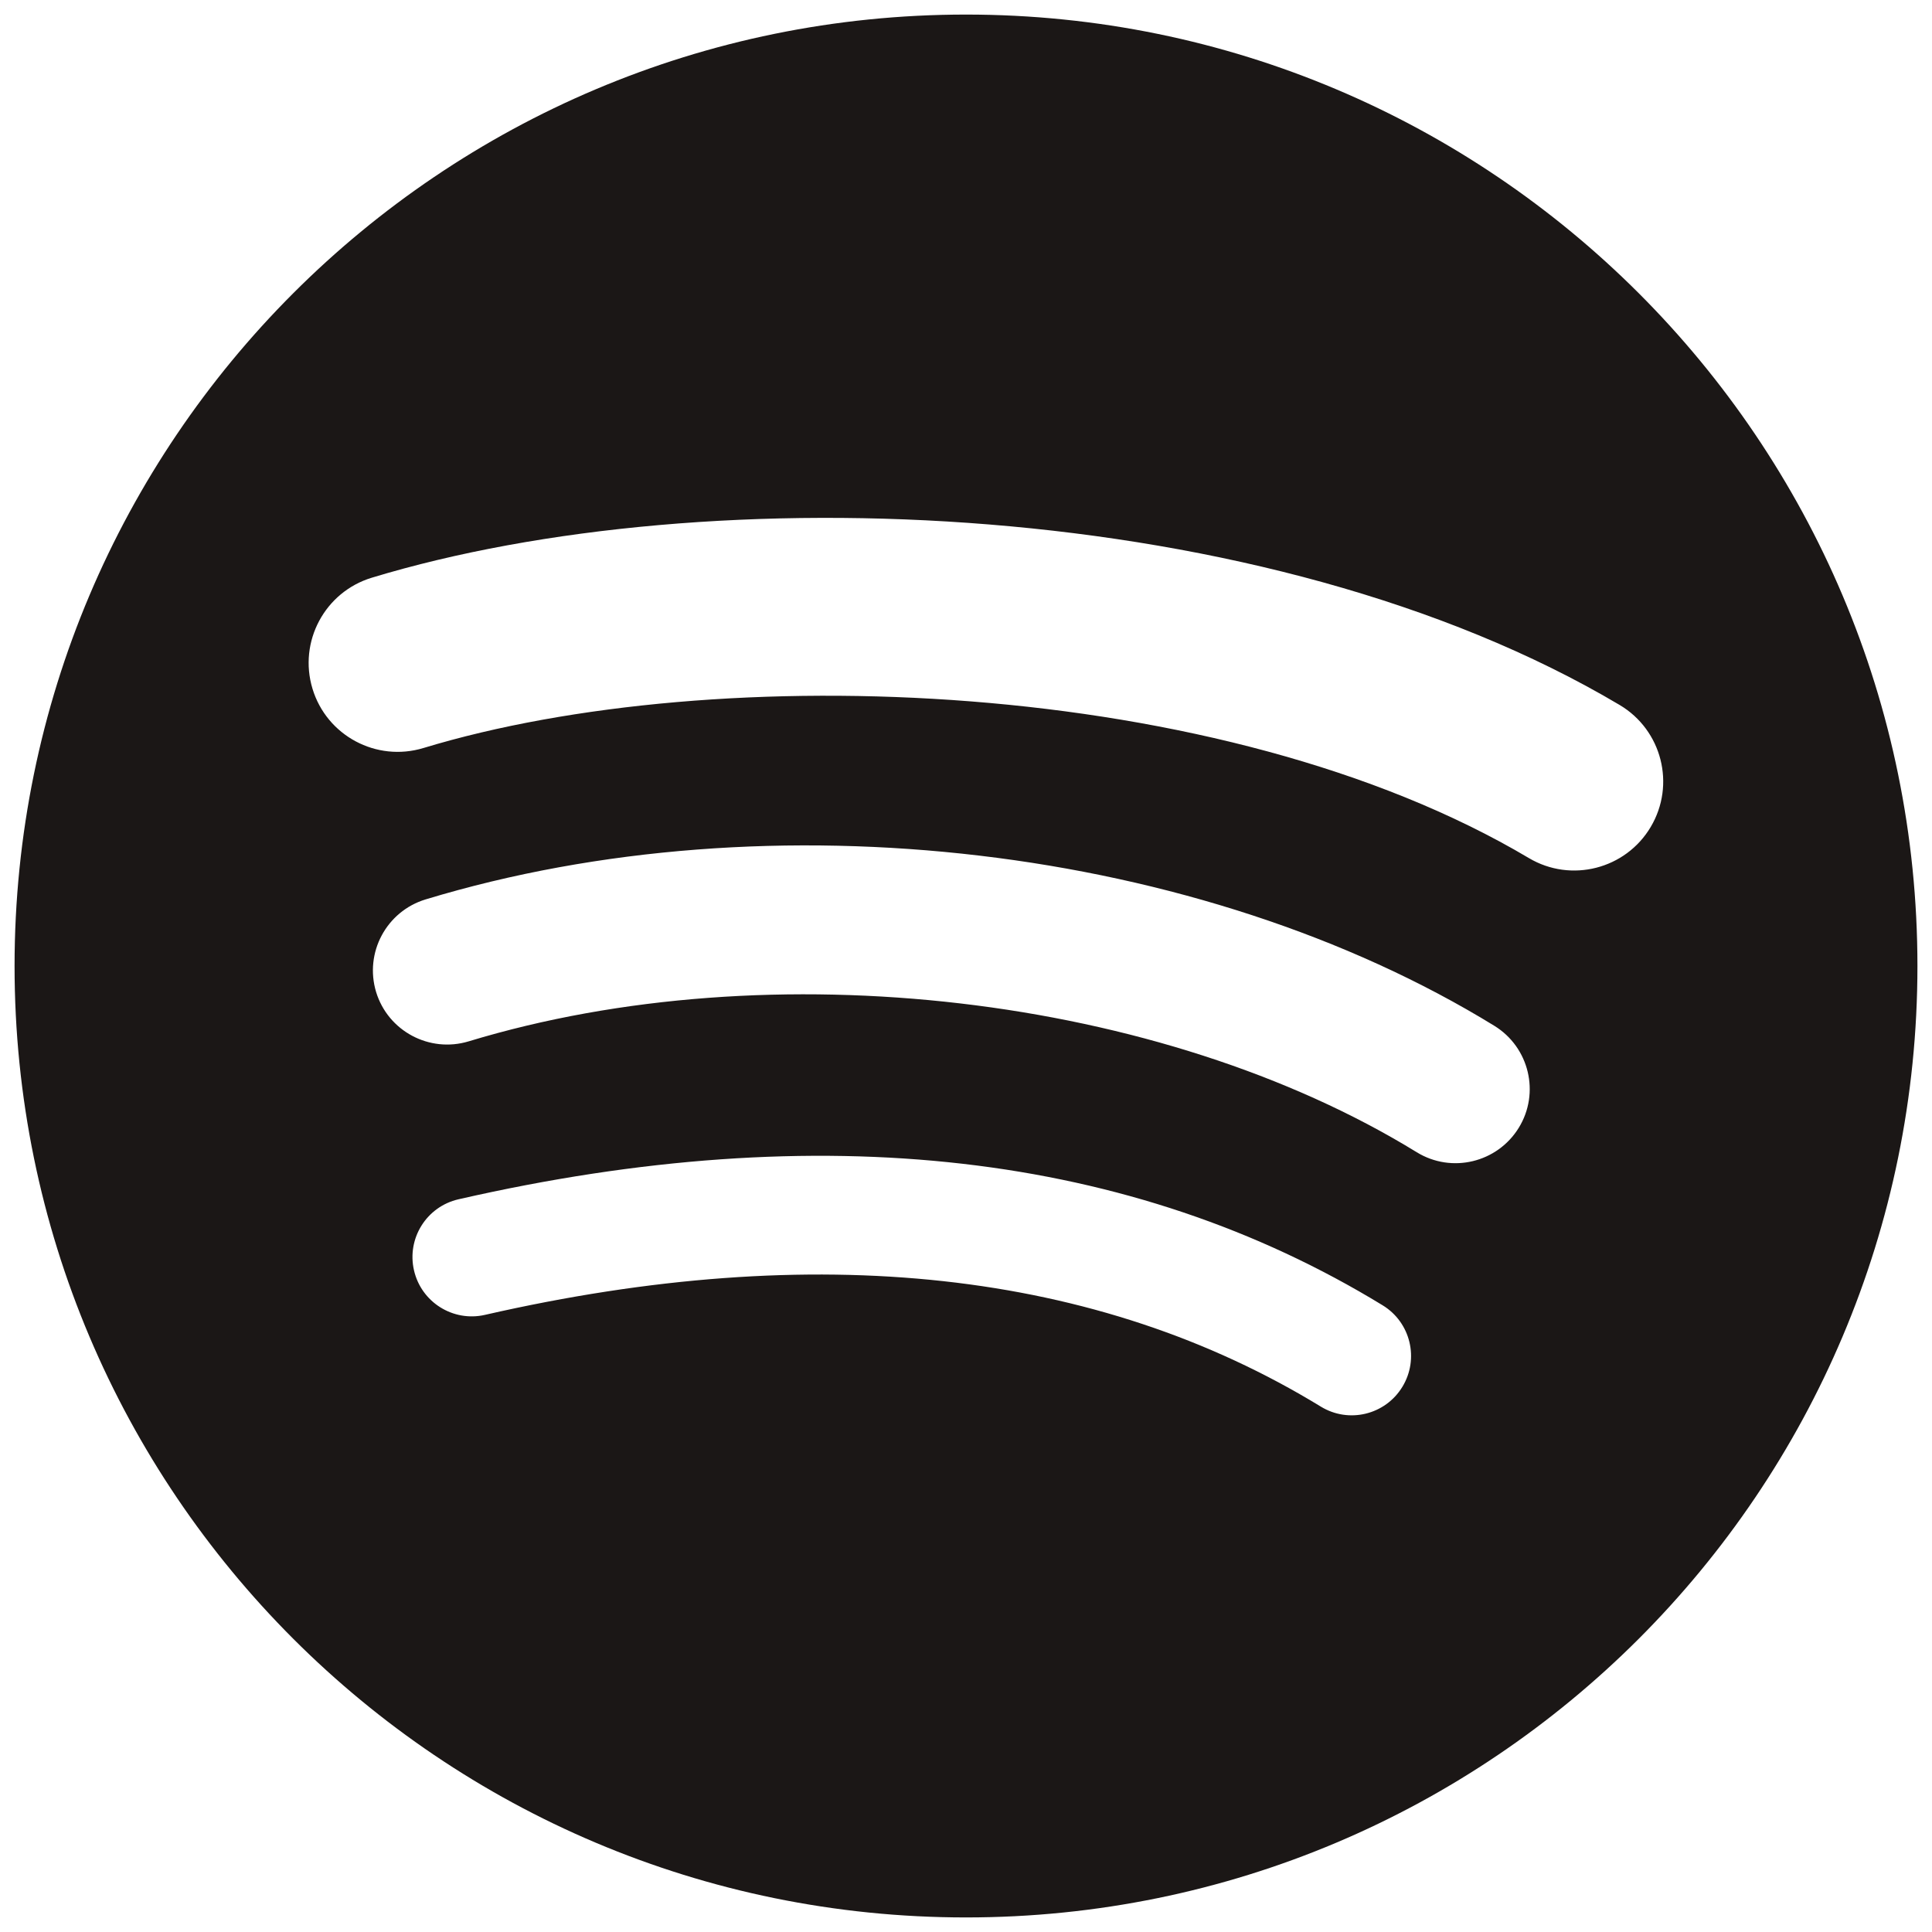
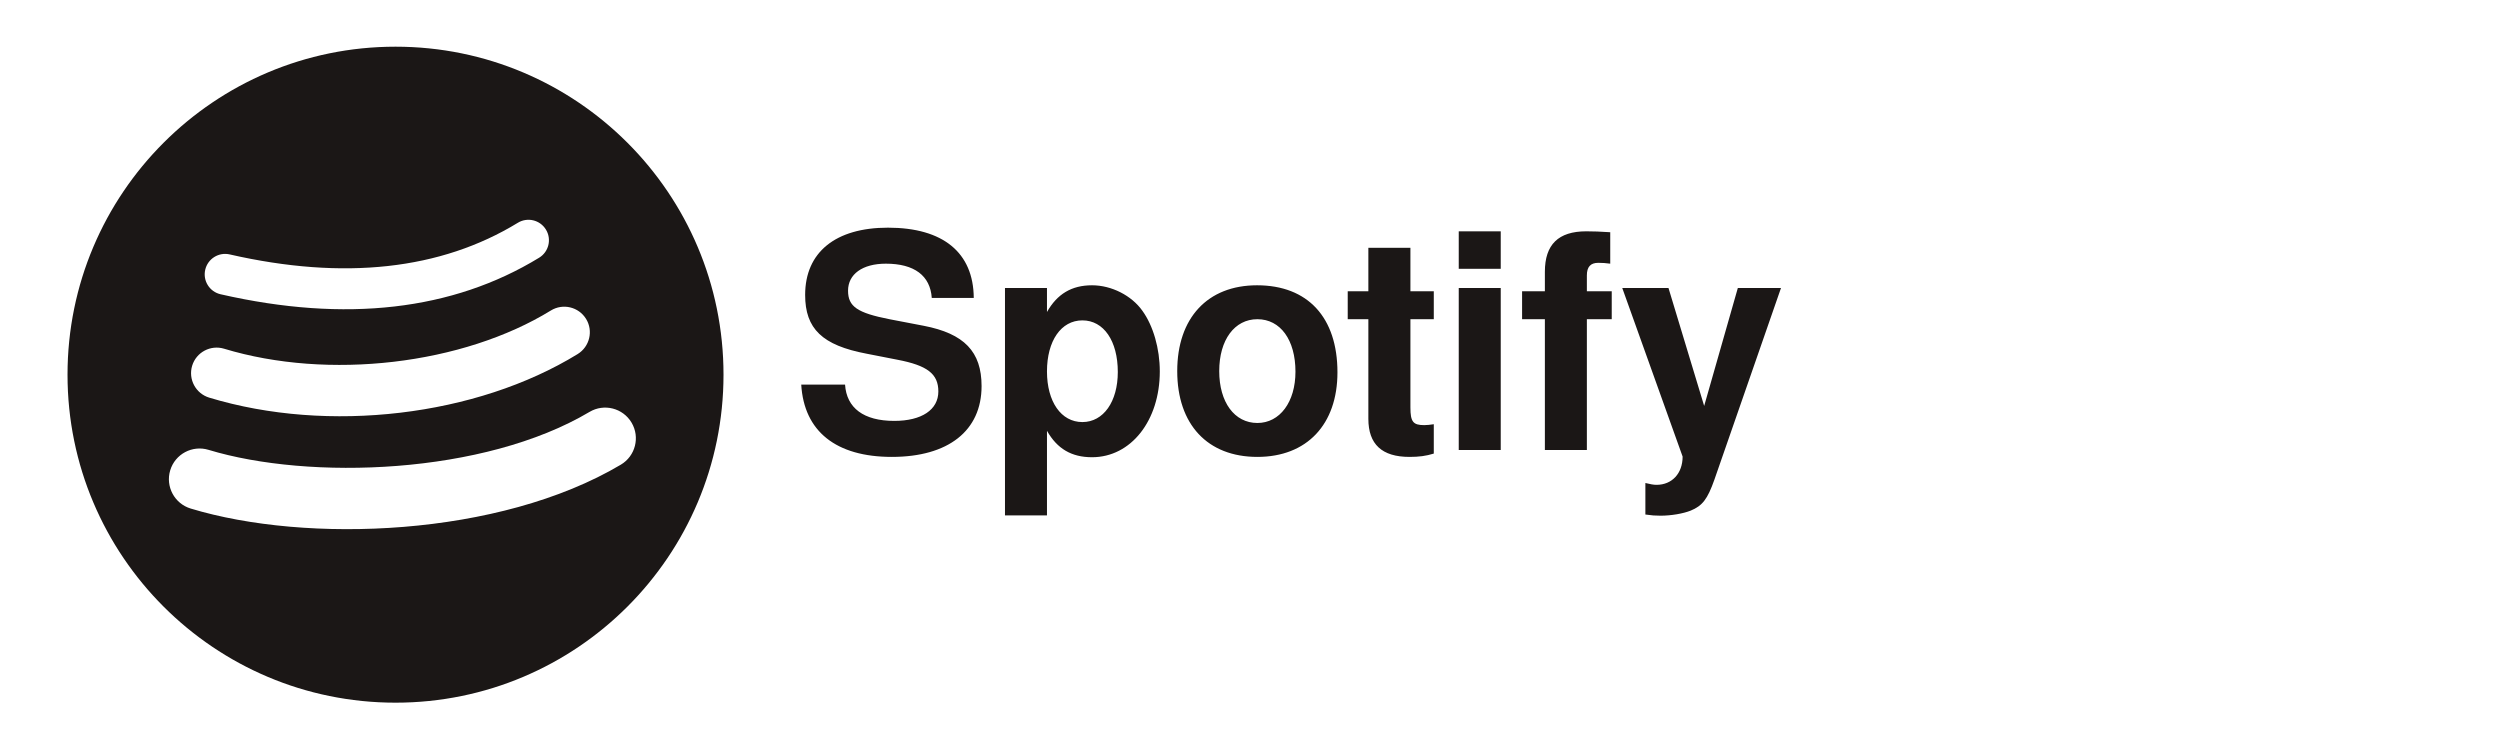
- <svg xmlns="http://www.w3.org/2000/svg" viewBox="0 0 226.733 226.733" height="226.733" width="226.733" xml:space="preserve" id="svg2" version="1.1">
-   <defs id="defs6">
-  </defs>
-   <g transform="matrix(1.333333,0,0,-1.333333,0,226.7333)" id="g10">
-     <g transform="scale(0.1)" id="g12">
-       <path id="path14" style="fill:#1b1716;fill-opacity:1;fill-rule:nonzero;stroke:none" d="m 1345.62,945.281 c -269.94,160.309 -715.202,175.049 -972.893,96.839 -41.383,-12.56 -85.145,10.81 -97.68,52.18 -12.543,41.41 10.793,85.14 52.207,97.72 295.812,89.79 787.556,72.45 1098.316,-112.02 37.22,-22.1 49.43,-70.17 27.37,-107.328 -22.08,-37.219 -70.19,-49.488 -107.32,-27.391 z m -8.84,-237.441 c -18.94,-30.731 -59.12,-40.371 -89.81,-21.5 -225.05,138.336 -568.216,178.41 -834.466,97.59 -34.527,-10.434 -70.996,9.035 -81.484,43.496 -10.403,34.527 9.074,70.929 43.539,81.429 304.152,92.295 682.261,47.59 940.741,-111.253 30.69,-18.903 40.35,-59.102 21.48,-89.762 z M 1234.31,479.809 c -15.05,-24.68 -47.18,-32.411 -71.77,-17.368 -196.653,120.188 -444.173,147.329 -735.673,80.75 -28.09,-6.441 -56.086,11.161 -62.492,39.25 -6.434,28.079 11.102,56.079 39.254,62.489 318.996,72.925 592.633,41.539 813.361,-93.34 24.61,-15.031 32.36,-47.18 17.32,-71.781 z M 850.254,1687.68 c -462.496,0 -837.434,-374.93 -837.434,-837.418 0,-462.543 374.938,-837.442 837.434,-837.442 462.506,0 837.426,374.899 837.426,837.442 0,462.488 -374.92,837.418 -837.426,837.418">
-    </path>
-     </g>
+ <svg xmlns="http://www.w3.org/2000/svg" viewBox="0 0 600 180" width="600" height="180">
+   <g transform="translate(15,10) scale(0.094)">
+     <path fill="#1b1716" d="m 1345.62,945.281 c -269.94,160.309 -715.202,175.049 -972.893,96.839 -41.383,-12.56 -85.145,10.81 -97.68,52.18 -12.543,41.41 10.793,85.14 52.207,97.72 295.812,89.79 787.556,72.45 1098.316,-112.02 37.22,-22.1 49.43,-70.17 27.37,-107.328 -22.08,-37.219 -70.19,-49.488 -107.32,-27.391 z m -8.84,-237.441 c -18.94,-30.731 -59.12,-40.371 -89.81,-21.5 -225.05,138.336 -568.216,178.41 -834.466,97.59 -34.527,-10.434 -70.996,9.035 -81.484,43.496 -10.403,34.527 9.074,70.929 43.539,81.429 304.152,92.295 682.261,47.59 940.741,-111.253 30.69,-18.903 40.35,-59.102 21.48,-89.762 z M 1234.31,479.809 c -15.05,-24.68 -47.18,-32.411 -71.77,-17.368 -196.653,120.188 -444.173,147.329 -735.673,80.75 -28.09,-6.441 -56.086,11.161 -62.492,39.25 -6.434,28.079 11.102,56.079 39.254,62.489 318.996,72.925 592.633,41.539 813.361,-93.34 24.61,-15.031 32.36,-47.18 17.32,-71.781 z M 850.254,1687.68 c -462.496,0 -837.434,-374.93 -837.434,-837.418 0,-462.543 374.938,-837.442 837.434,-837.442 462.506,0 837.426,374.899 837.426,837.442 0,462.488 -374.92,837.418 -837.426,837.418" />
  </g>
+   <text x="190" y="108" font-family="'Helvetica Neue', Helvetica, Arial, sans-serif" font-size="72" font-weight="700" letter-spacing="-1" fill="#1b1716">Spotify</text>
</svg>
